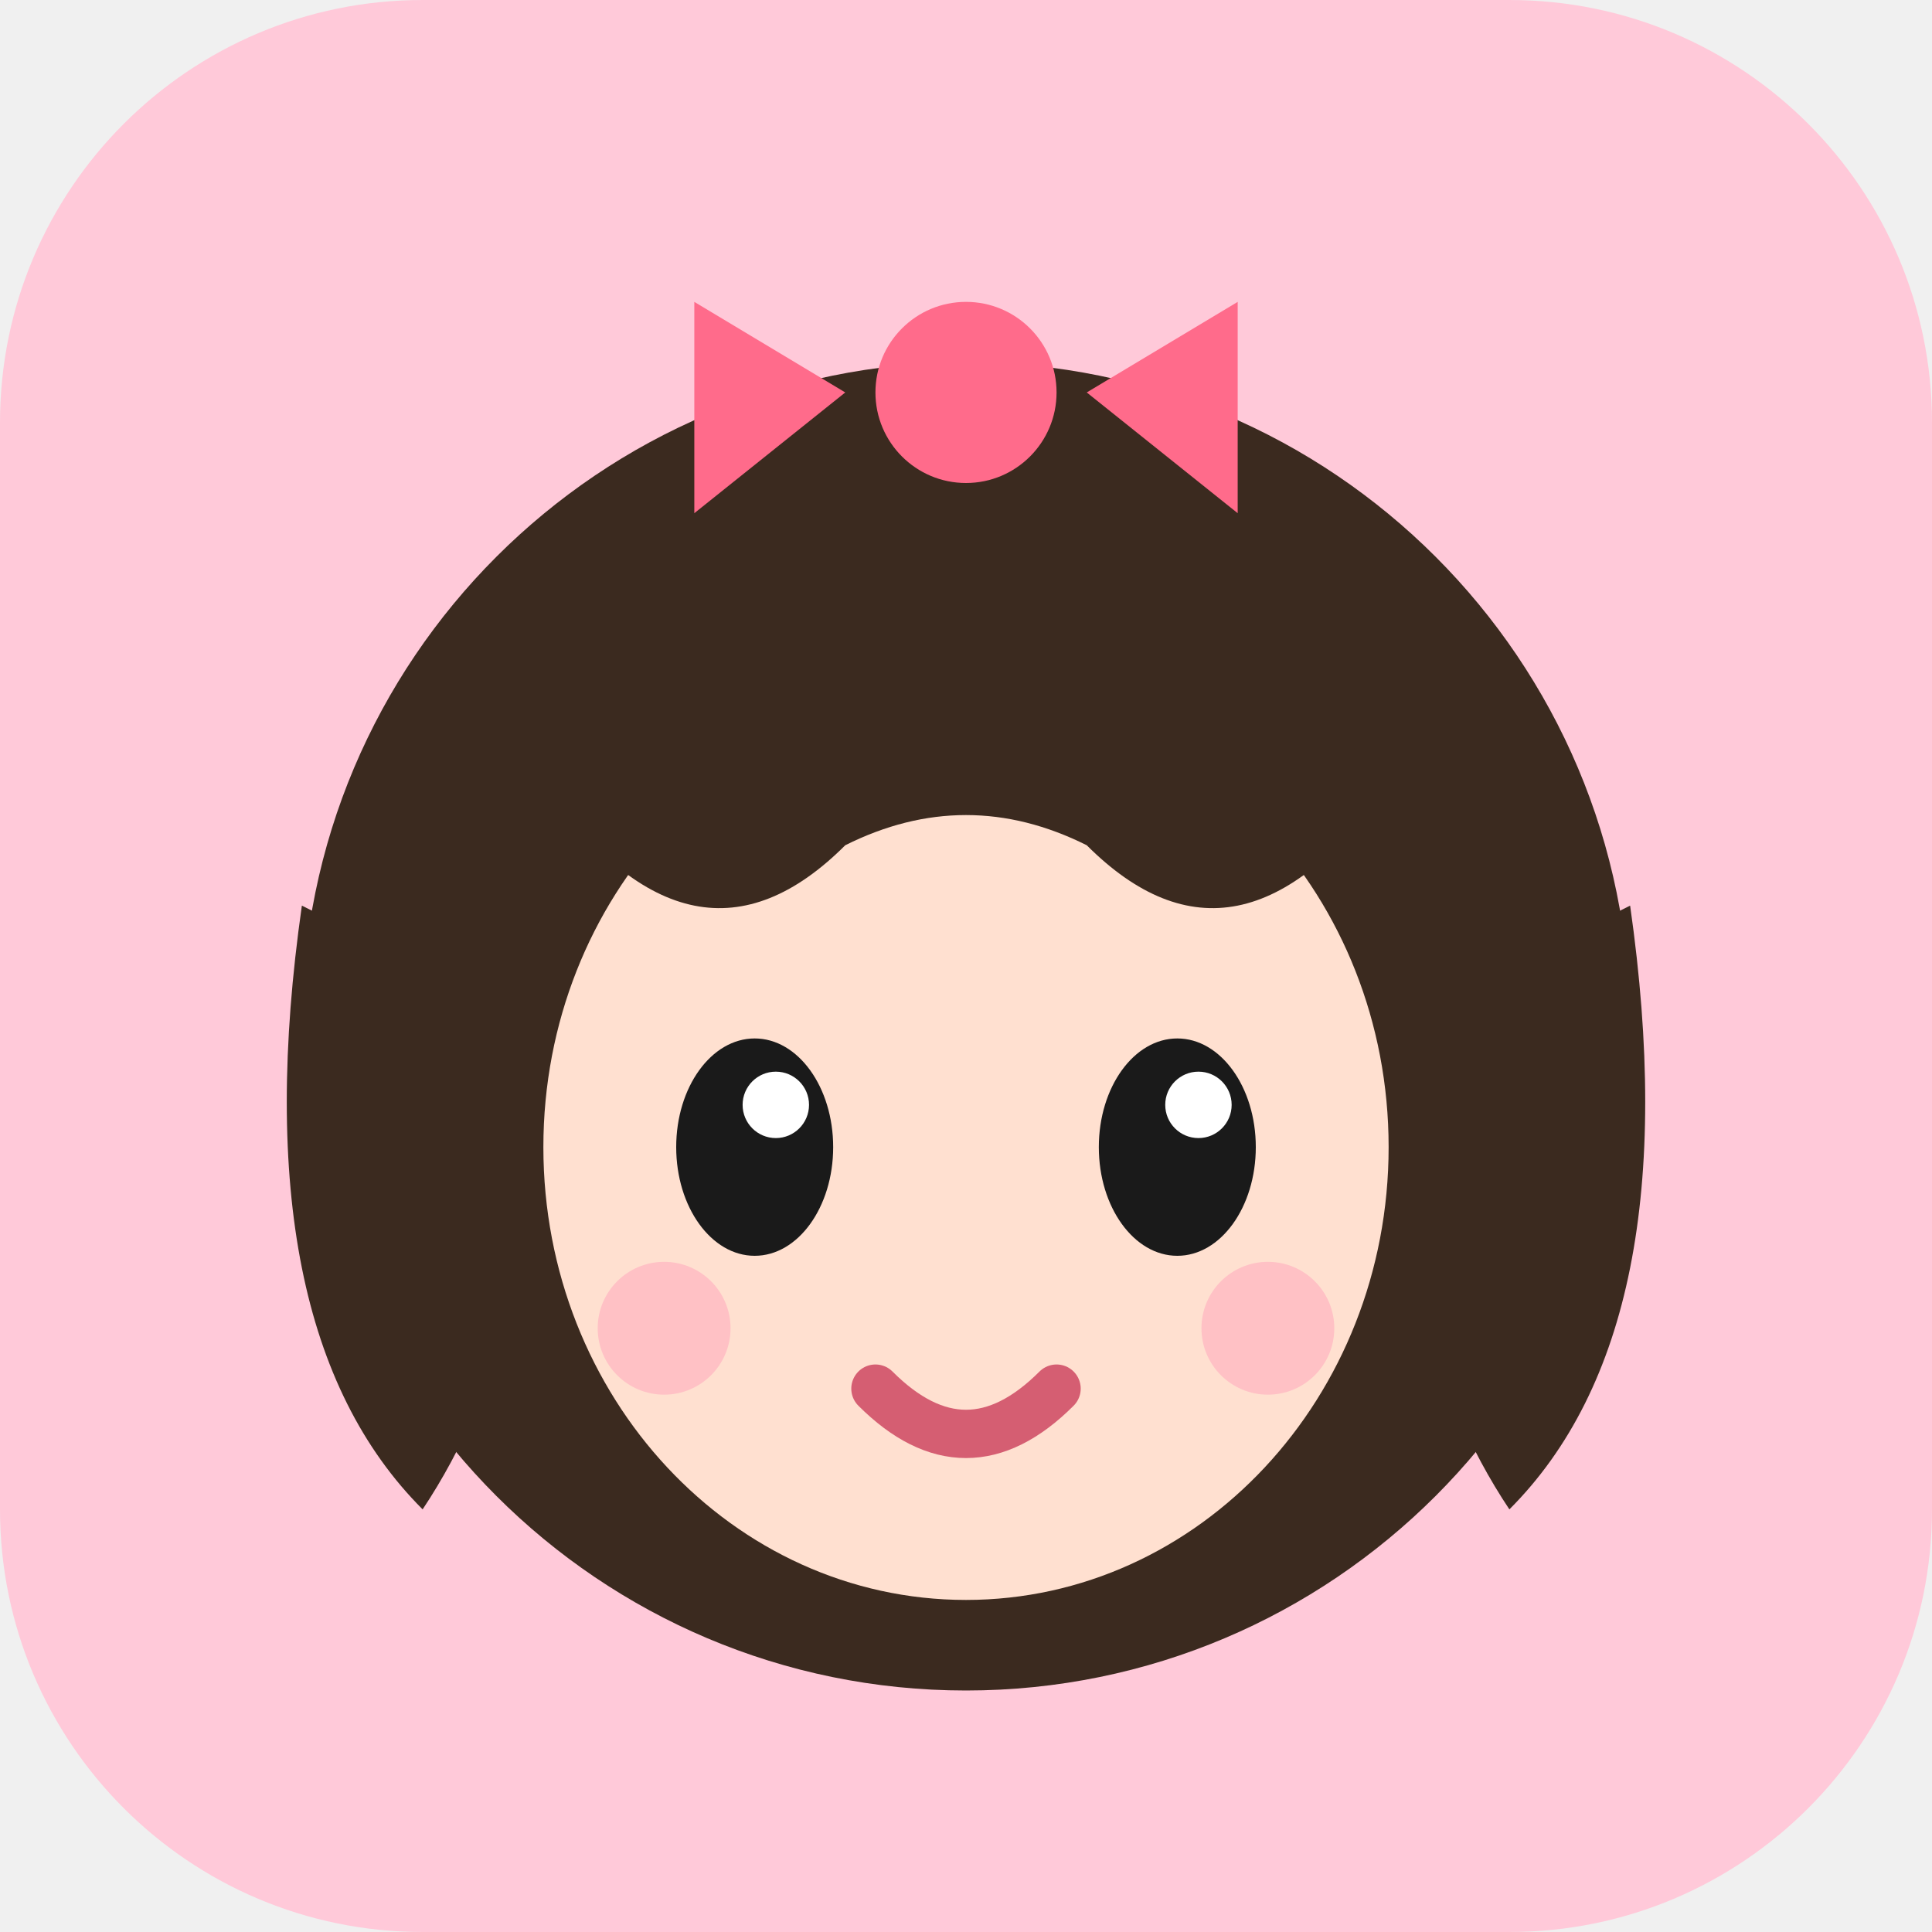
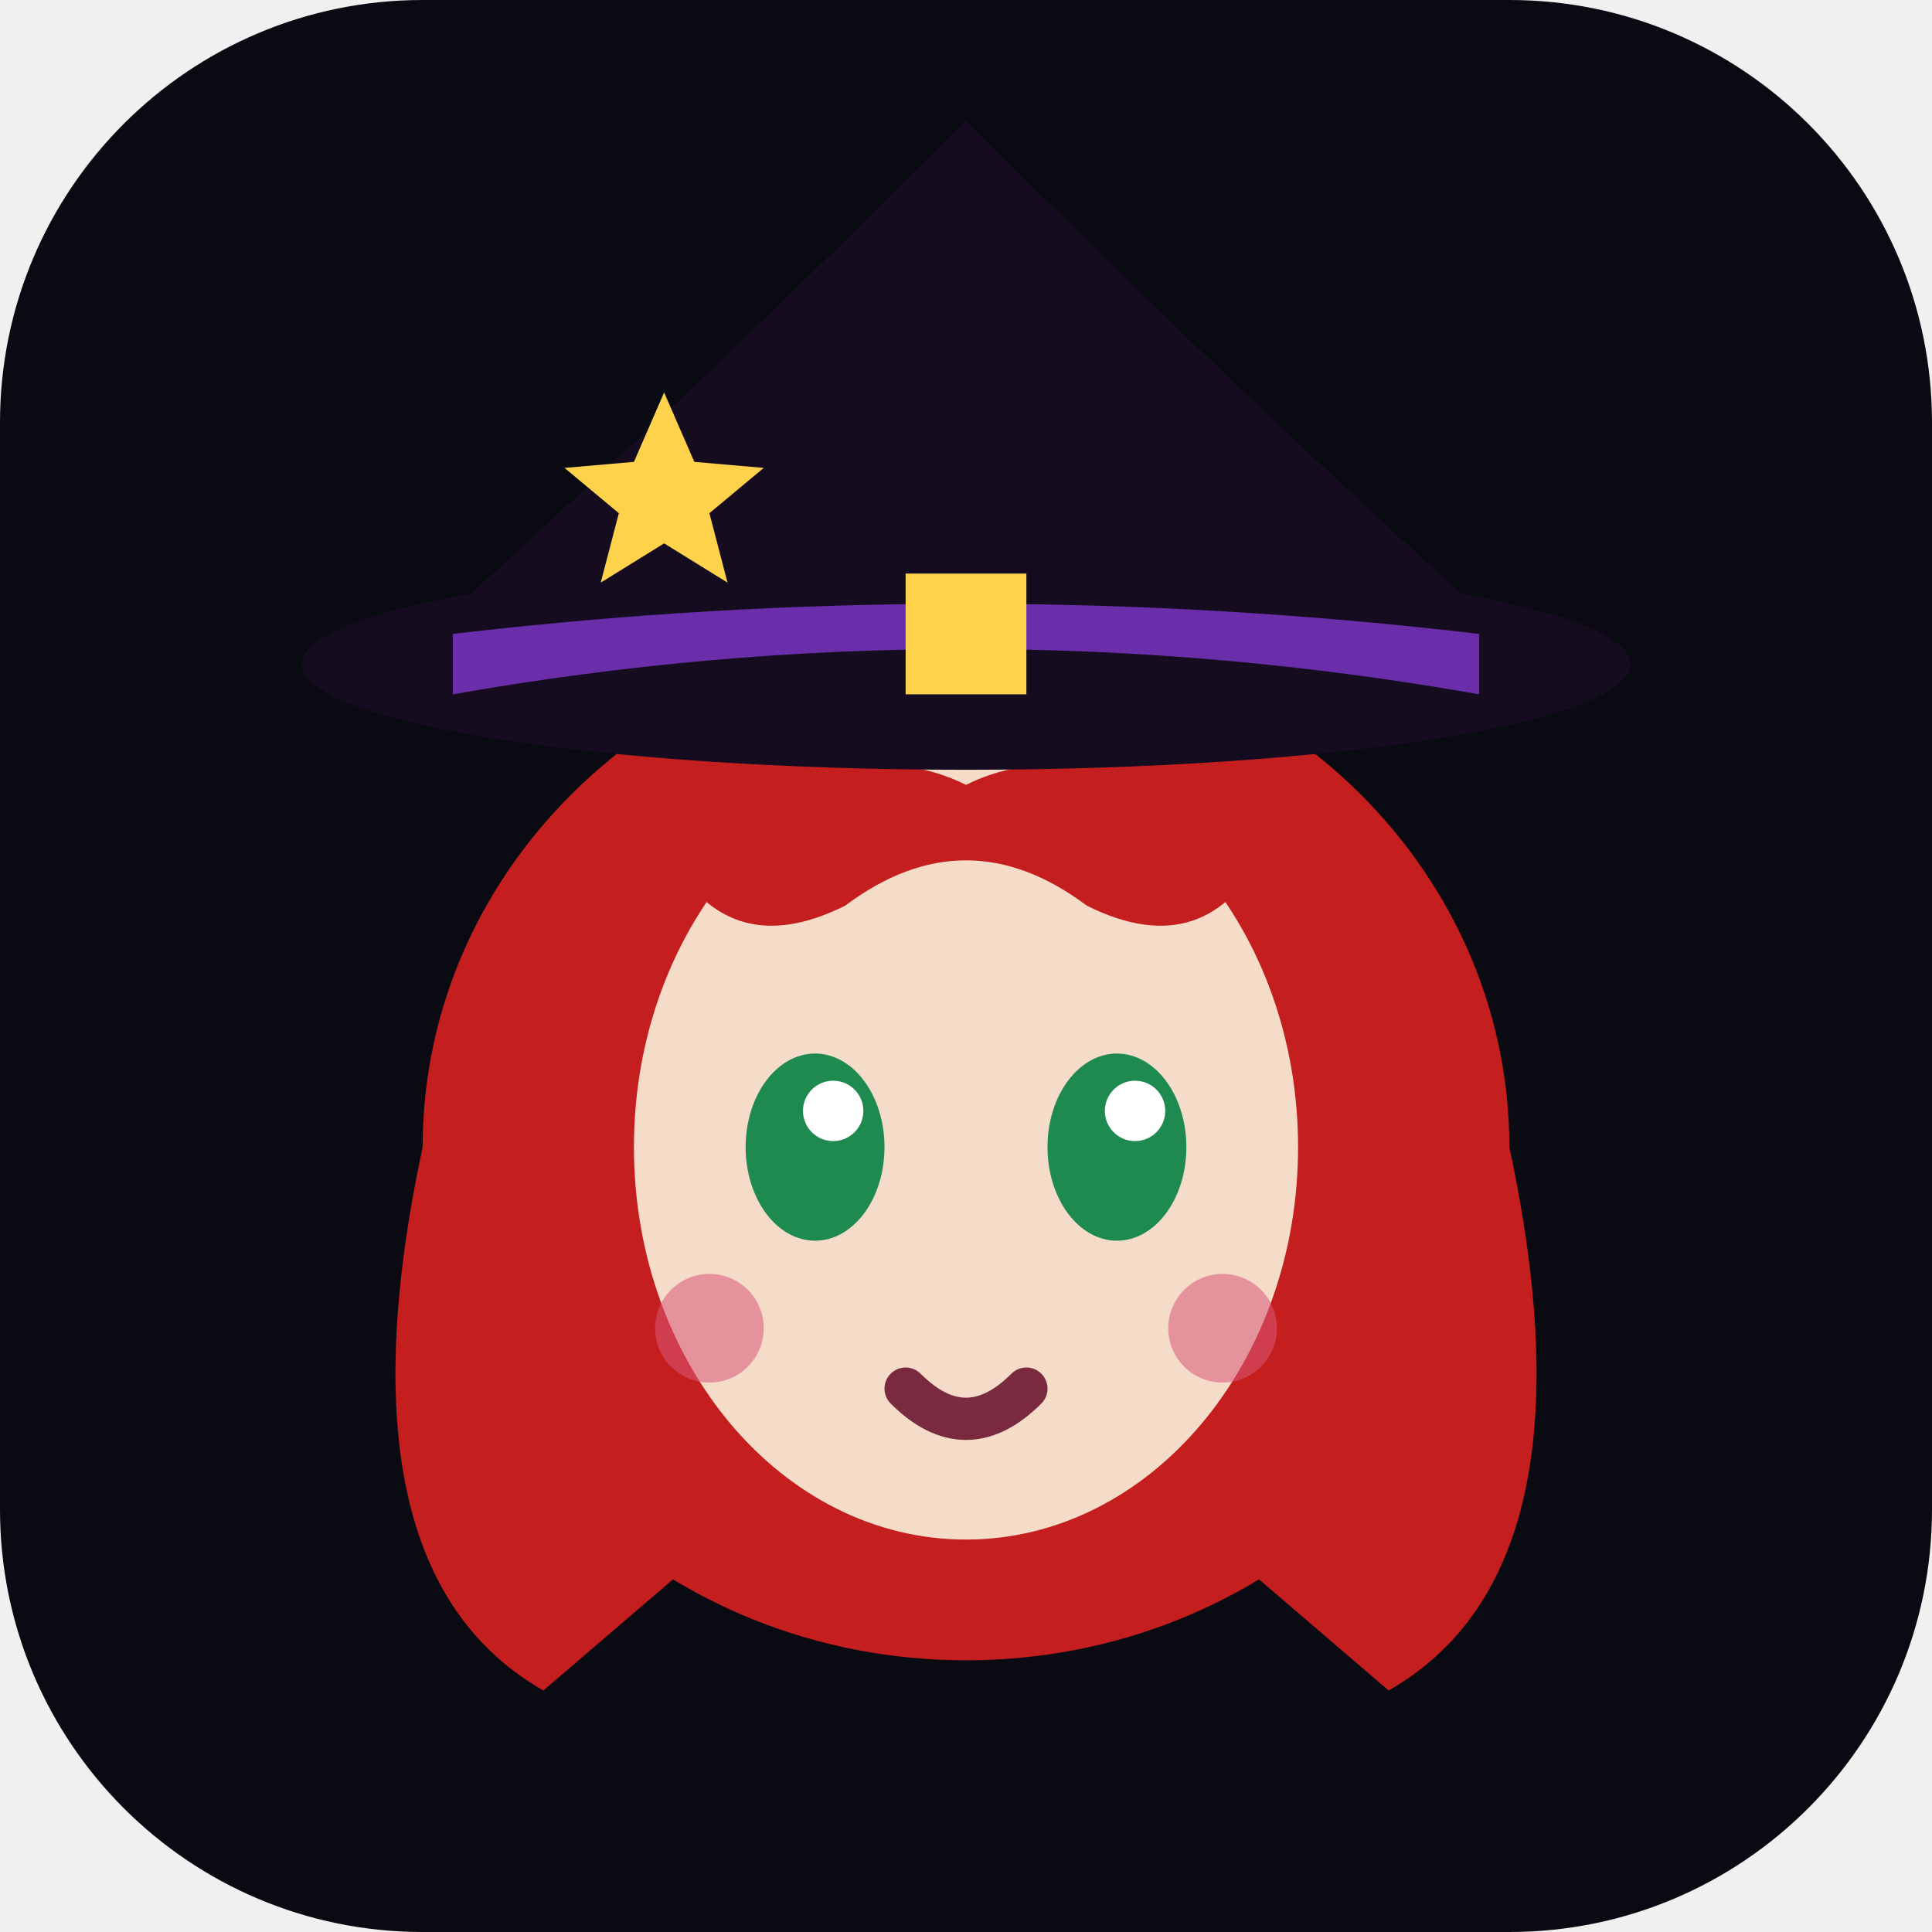
<svg xmlns="http://www.w3.org/2000/svg" viewBox="0 0 64 64">
-   <rect width="64" height="64" rx="14" fill="#FFC9D9" />
-   <ellipse cx="32" cy="34" rx="22" ry="22" fill="#3B2A1F" />
-   <path d="M10 30 Q8 44 14 50 Q18 44 18 34 Z" fill="#3B2A1F" />
-   <path d="M54 30 Q56 44 50 50 Q46 44 46 34 Z" fill="#3B2A1F" />
-   <ellipse cx="32" cy="38" rx="14" ry="15" fill="#FFE0D0" />
-   <path d="M18 26 Q24 19 32 22 Q40 19 46 26 Q41 33 36 28 Q32 26 28 28 Q23 33 18 26 Z" fill="#3B2A1F" />
-   <ellipse cx="25" cy="38" rx="2.6" ry="3.6" fill="#1A1A1A" />
-   <ellipse cx="39" cy="38" rx="2.6" ry="3.6" fill="#1A1A1A" />
-   <circle cx="25.7" cy="36.6" r="1.1" fill="#FFFFFF" />
-   <circle cx="39.7" cy="36.6" r="1.1" fill="#FFFFFF" />
-   <circle cx="22" cy="44" r="2.2" fill="#FFB3C1" opacity="0.7" />
-   <circle cx="42" cy="44" r="2.2" fill="#FFB3C1" opacity="0.7" />
-   <path d="M29 46 Q32 49 35 46" stroke="#D55E72" stroke-width="1.6" fill="none" stroke-linecap="round" />
-   <circle cx="32" cy="13" r="3" fill="#FF6B8B" />
-   <path d="M28 13 L23 10 L23 17 Z" fill="#FF6B8B" />
-   <path d="M36 13 L41 10 L41 17 Z" fill="#FF6B8B" />
+   <rect width="64" height="64" rx="14" fill="#0A0A12" />
+   <ellipse cx="32" cy="38" rx="18" ry="17" fill="#C41E1E" />
+   <path d="M14 38 Q11 52 18 56 L25 50 Z" fill="#C41E1E" />
+   <path d="M50 38 Q53 52 46 56 L39 50 Z" fill="#C41E1E" />
+   <ellipse cx="32" cy="38" rx="11" ry="13" fill="#F4DCC9" />
+   <path d="M22 28 Q28 24 32 26 Q36 24 42 28 Q40 32 36 30 Q32 27 28 30 Q24 32 22 28 Z" fill="#C41E1E" />
+   <ellipse cx="32" cy="22" rx="22" ry="3.5" fill="#160C20" />
+   <path d="M13 22 Q22 14 32 4 Q42 14 51 22 Z" fill="#160C20" />
+   <path d="M15 21 Q32 19 49 21 L49 23 Q32 20 15 23 Z" fill="#6B2EAA" />
+   <rect x="30" y="19" width="4" height="4" fill="#FFD24C" />
+   <path d="M22 13 L23 15.3 L25.3 15.5 L23.5 17 L24.1 19.3 L22 18 L19.9 19.3 L20.5 17 L18.7 15.5 L21 15.3 Z" fill="#FFD24C" />
+   <ellipse cx="27" cy="38" rx="2.3" ry="3.1" fill="#1F8A4F" />
+   <ellipse cx="37" cy="38" rx="2.3" ry="3.1" fill="#1F8A4F" />
+   <circle cx="27.6" cy="36.8" r="1" fill="#FFFFFF" />
+   <circle cx="37.6" cy="36.8" r="1" fill="#FFFFFF" />
+   <circle cx="23.5" cy="44" r="1.8" fill="#D85577" opacity="0.55" />
+   <circle cx="40.5" cy="44" r="1.8" fill="#D85577" opacity="0.55" />
+   <path d="M30 46 Q32 48 34 46" stroke="#7A2A3F" stroke-width="1.4" fill="none" stroke-linecap="round" />
</svg>
